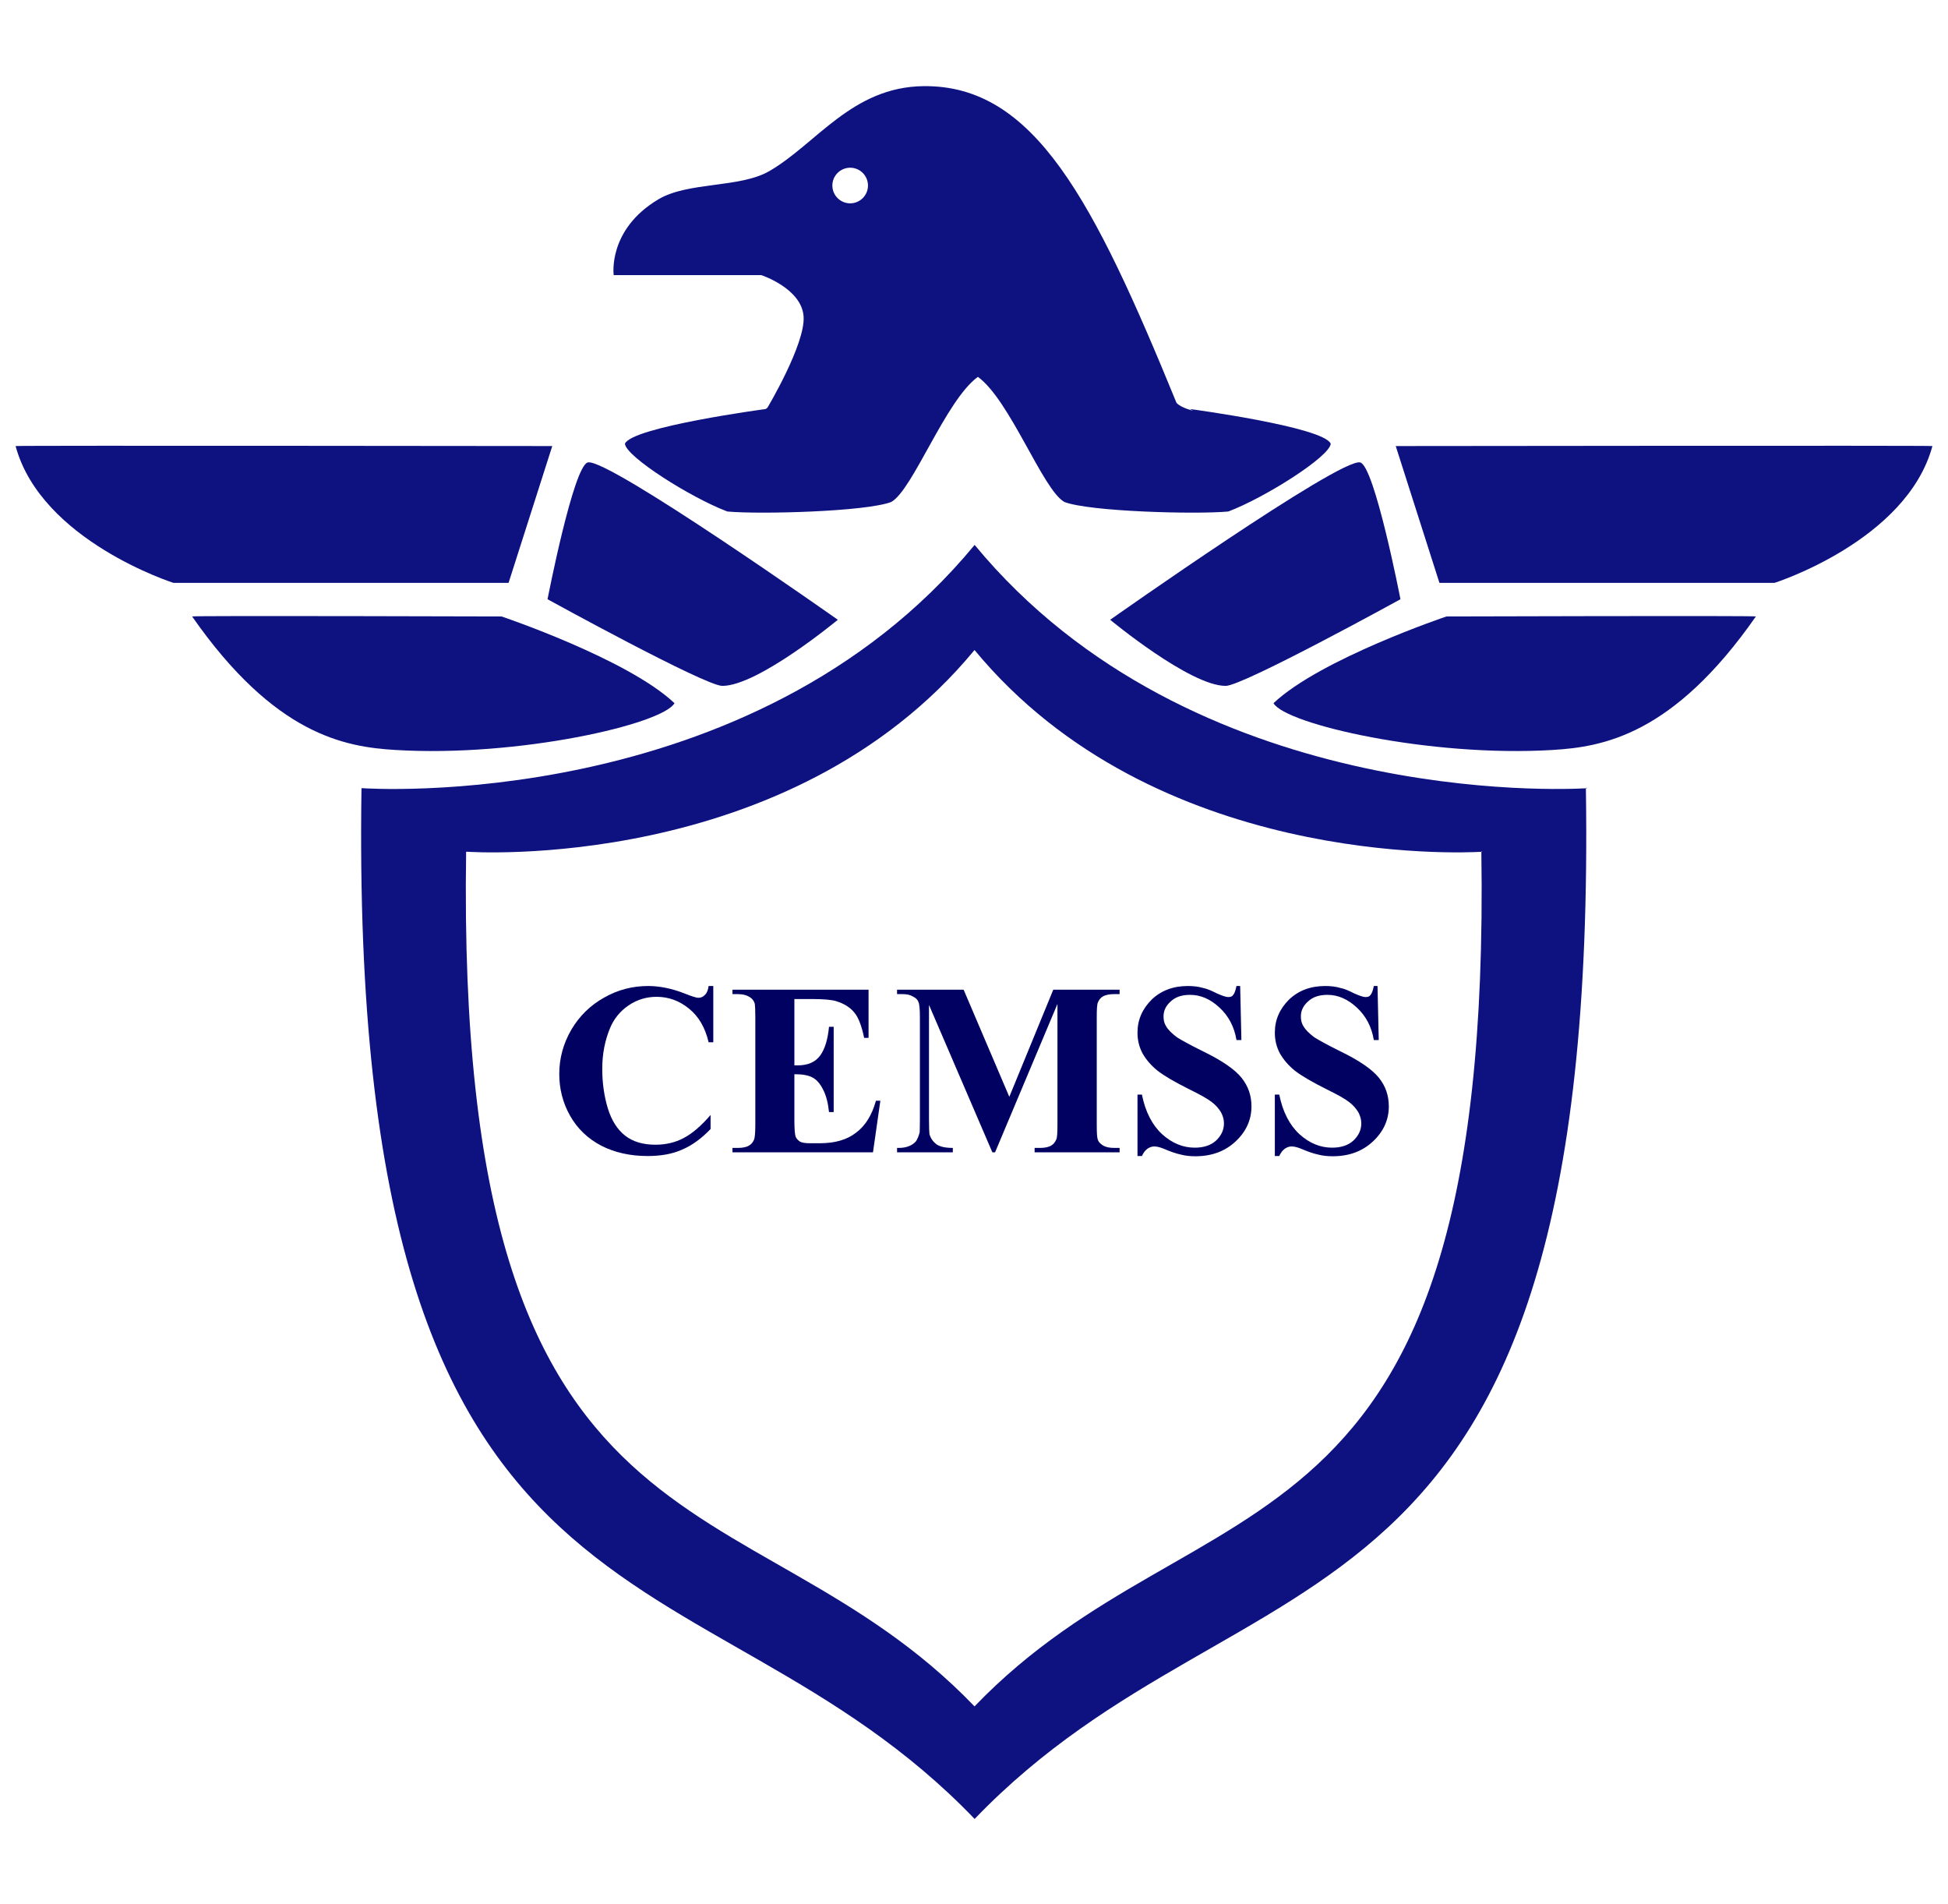
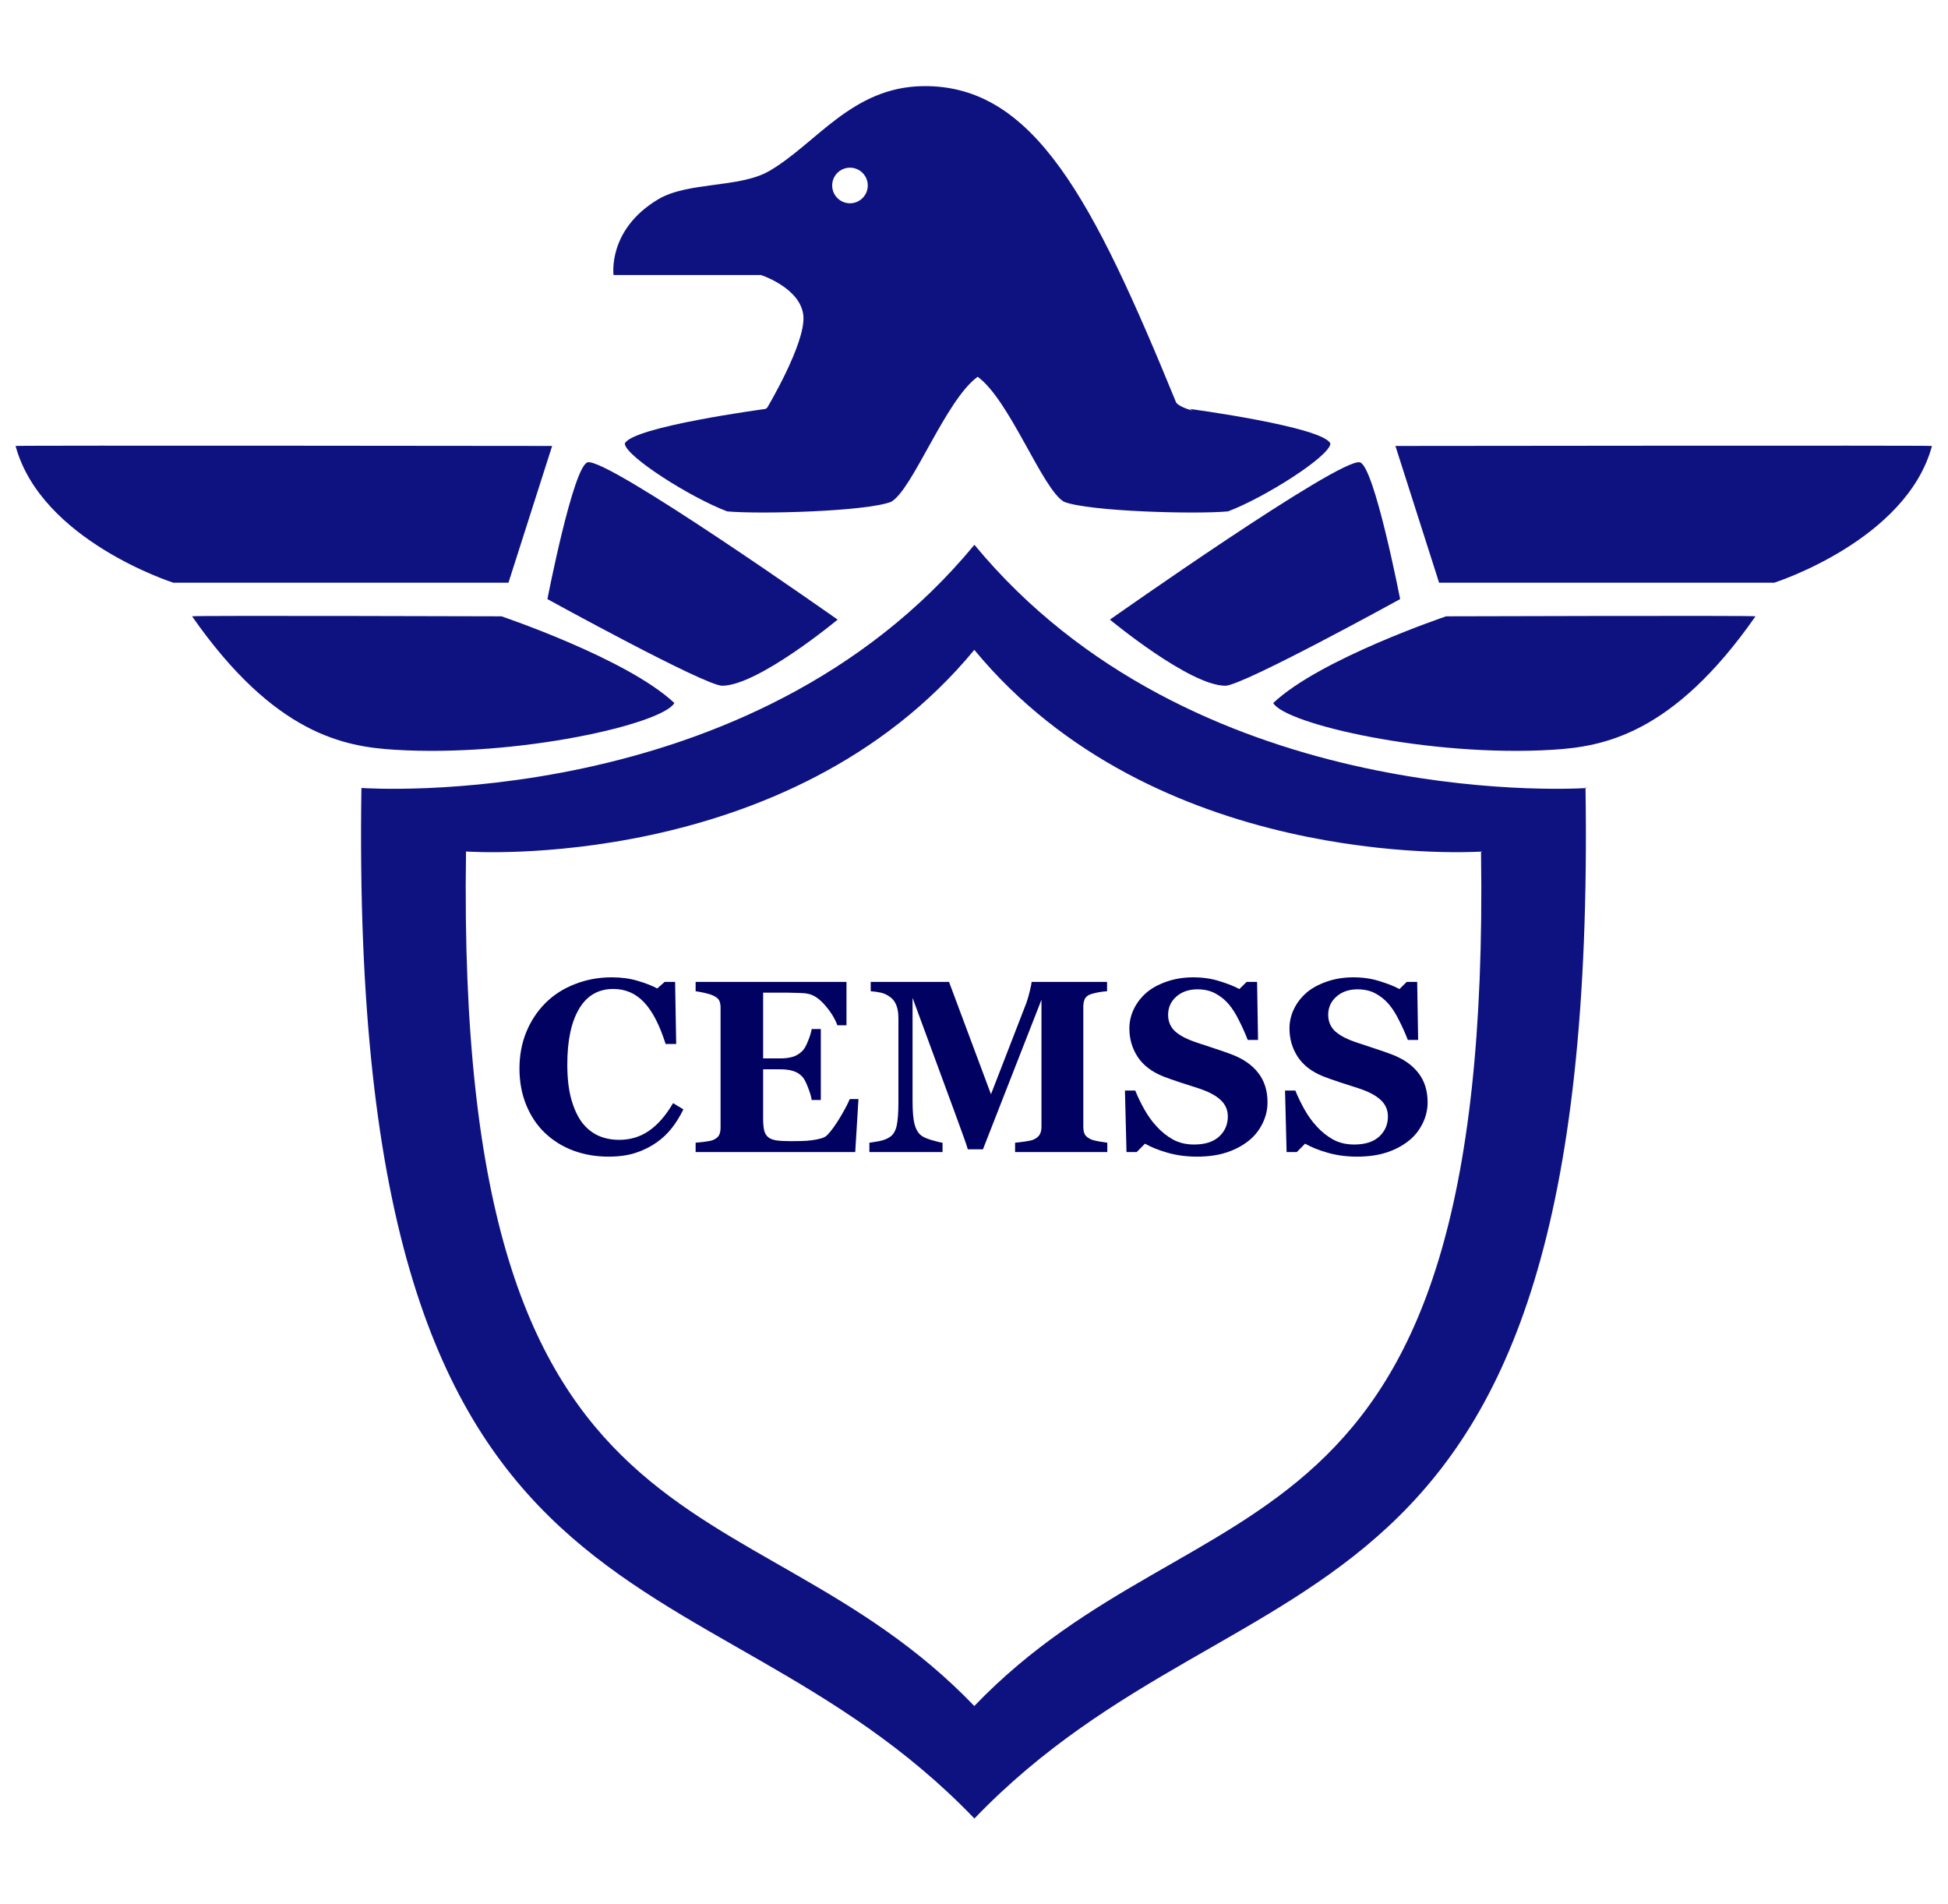
- <svg xmlns="http://www.w3.org/2000/svg" width="100%" height="100%" viewBox="0 0 525 513" version="1.1" xml:space="preserve" style="fill-rule:evenodd;clip-rule:evenodd;stroke-linejoin:round;stroke-miterlimit:2;">
-   <g transform="matrix(1,0,0,1,1.17506,1)">
-     <g id="Layer2">
-       <path d="M426.233,211.401C429.819,449.103 335.415,412.134 261.495,489.112C187.575,412.132 92.658,449.105 96.249,211.384L96.701,211.384C96.701,211.384 201.31,218.753 261.495,145.826C319.919,216.569 420.384,211.745 426.233,211.401ZM426.233,211.401C426.233,211.395 426.233,211.389 426.232,211.384C426.5,211.041 426.5,211.384 426.5,211.384C426.5,211.384 426.41,211.39 426.233,211.401ZM261.495,145.826C261.449,145.769 261.531,145.783 261.495,145.826ZM398.061,228.517C393.211,228.803 309.909,232.803 261.466,174.145C211.562,234.614 124.824,228.503 124.824,228.503L124.449,228.503C121.472,425.614 200.174,394.957 261.466,458.786C322.758,394.959 401.034,425.613 398.061,228.517ZM398.061,228.517C398.208,228.509 398.283,228.503 398.283,228.503C398.283,228.503 398.283,228.22 398.061,228.503C398.061,228.508 398.061,228.513 398.061,228.517ZM261.466,174.145C261.496,174.109 261.428,174.098 261.466,174.145Z" style="fill:#0e1280;" />
-     </g>
+ <svg xmlns="http://www.w3.org/2000/svg" width="100%" height="100%" viewBox="0 0 2188 2138" version="1.1" xml:space="preserve" style="fill-rule:evenodd;clip-rule:evenodd;stroke-linejoin:round;stroke-miterlimit:2;">
+   <g id="Layer2">
+     <path d="M1780.87,885.002c14.942,990.429 -378.409,836.389 -686.405,1157.13c-308.004,-320.748 -703.49,-166.694 -688.528,-1157.2l1.885,0c-0,0 435.869,30.706 686.643,-273.158c243.432,294.763 662.034,274.663 686.405,273.228Zm-0,0c-0.001,-0.023 -0.001,-0.046 -0.001,-0.07c1.114,-1.426 1.114,0 1.114,0c0,0 -0.376,0.027 -1.113,0.07Zm-686.405,-273.228c-0.195,-0.236 0.146,-0.179 -0,-0Zm569.023,344.548c-20.208,1.189 -367.298,17.856 -569.145,-226.552c-207.933,251.954 -569.341,226.494 -569.341,226.494l-1.563,0c-12.406,821.295 315.518,693.558 570.904,959.512c255.38,-265.948 581.534,-138.223 569.145,-959.454Zm-0,-0c0.611,-0.036 0.923,-0.058 0.923,-0.058c0,0 0,-1.182 -0.924,0c0,0.019 0,0.039 0.001,0.058Zm-569.145,-226.552c0.122,-0.148 -0.161,-0.195 0,-0Z" style="fill:#0e1280;" />
  </g>
  <g id="Layer5">
-     <path d="M263.546,101.545C254.861,107.842 246.02,132.032 240.191,135.259C233.381,137.865 204.769,138.632 196.029,137.825C186.188,134.123 168.607,122.991 168.423,119.548C170.387,115.014 206.384,110.206 206.384,110.206L206.841,109.837C206.841,109.837 217.044,92.741 216.577,85.327C216.097,77.693 205.15,74.125 205.15,74.125L165.393,74.125C165.393,74.125 163.695,61.925 177.395,53.734C185.473,48.904 199.356,50.724 207.353,46.093C220.037,38.746 229.613,23.444 248.863,23.212C278.757,22.852 294.709,53.925 317.071,108.532C318.181,109.855 321.528,110.676 321.528,110.676L320.675,110.206C320.675,110.206 356.673,115.014 358.636,119.548C358.452,122.991 340.871,134.123 331.03,137.825C322.29,138.632 293.678,137.865 286.868,135.259C281.039,132.032 272.231,107.842 263.546,101.545C263.55,101.534 263.522,101.55 263.546,101.545ZM229.127,45.191C226.479,45.191 224.328,47.341 224.328,49.99C224.328,52.638 226.479,54.788 229.127,54.788C231.775,54.788 233.925,52.638 233.925,49.99C233.925,47.341 231.775,45.191 229.127,45.191Z" style="fill:#0e1280;" />
+     <path d="M1098.11,423.105c-36.188,26.237 -73.025,127.03 -97.313,140.472c-28.373,10.861 -147.59,14.054 -184.007,10.694c-41.005,-15.426 -114.259,-61.81 -115.025,-76.155c8.181,-18.889 158.171,-38.926 158.171,-38.926l1.902,-1.537c-0,0 42.514,-71.23 40.569,-102.122c-2.003,-31.811 -47.614,-46.677 -47.614,-46.677l-165.654,-0c-0,-0 -7.073,-50.835 50.009,-84.963c33.658,-20.123 91.505,-12.539 124.823,-31.837c52.851,-30.61 92.752,-94.37 172.962,-95.336c124.556,-1.5 191.023,127.968 284.199,355.499c4.625,5.514 18.57,8.931 18.57,8.931l-3.554,-1.958c0,0 149.99,20.037 158.171,38.926c-0.766,14.345 -74.02,60.729 -115.025,76.155c-36.417,3.36 -155.634,0.167 -184.007,-10.694c-24.288,-13.442 -60.989,-114.235 -97.177,-140.472c0.017,-0.048 -0.099,0.022 -0,-0Zm-143.413,-234.808c-11.035,0 -19.993,8.959 -19.993,19.993c0,11.035 8.958,19.993 19.993,19.993c11.034,-0 19.993,-8.958 19.993,-19.993c-0,-11.034 -8.959,-19.993 -19.993,-19.993Z" style="fill:#0e1280;" />
  </g>
-   <g transform="matrix(1,0,0,1,5.80504,-4)">
-     <g id="Layer3">
-       <g transform="matrix(66.2,0,0,66.2,142.274,314.495)">
-         <path d="M0.667,-0.677L0.667,-0.448L0.648,-0.448C0.634,-0.508 0.607,-0.554 0.568,-0.585C0.529,-0.617 0.485,-0.633 0.436,-0.633C0.394,-0.633 0.356,-0.621 0.322,-0.598C0.287,-0.574 0.262,-0.543 0.246,-0.504C0.226,-0.455 0.215,-0.401 0.215,-0.34C0.215,-0.281 0.223,-0.227 0.238,-0.178C0.253,-0.13 0.276,-0.093 0.308,-0.068C0.34,-0.043 0.381,-0.031 0.432,-0.031C0.474,-0.031 0.512,-0.04 0.546,-0.058C0.581,-0.076 0.618,-0.108 0.656,-0.152L0.656,-0.095C0.619,-0.056 0.58,-0.028 0.54,-0.011C0.5,0.007 0.453,0.015 0.399,0.015C0.329,0.015 0.266,0.001 0.211,-0.027C0.156,-0.056 0.114,-0.096 0.084,-0.149C0.054,-0.202 0.04,-0.259 0.04,-0.319C0.04,-0.382 0.056,-0.442 0.089,-0.499C0.122,-0.555 0.167,-0.599 0.223,-0.63C0.279,-0.662 0.339,-0.677 0.402,-0.677C0.448,-0.677 0.498,-0.667 0.549,-0.647C0.579,-0.635 0.598,-0.629 0.606,-0.629C0.617,-0.629 0.626,-0.633 0.633,-0.641C0.641,-0.648 0.646,-0.661 0.648,-0.677L0.667,-0.677Z" style="fill:url(#_Radial1);fill-rule:nonzero;" />
-       </g>
-       <g transform="matrix(66.2,0,0,66.2,190.28,314.495)">
-         <path d="M0.272,-0.624L0.272,-0.354L0.286,-0.354C0.328,-0.354 0.358,-0.368 0.377,-0.394C0.396,-0.42 0.408,-0.459 0.413,-0.511L0.432,-0.511L0.432,-0.164L0.413,-0.164C0.409,-0.202 0.401,-0.233 0.388,-0.257C0.376,-0.281 0.361,-0.297 0.345,-0.305C0.328,-0.314 0.304,-0.318 0.272,-0.318L0.272,-0.131C0.272,-0.095 0.274,-0.073 0.277,-0.064C0.28,-0.056 0.286,-0.05 0.294,-0.044C0.303,-0.039 0.317,-0.037 0.335,-0.037L0.375,-0.037C0.437,-0.037 0.486,-0.051 0.523,-0.08C0.561,-0.108 0.588,-0.152 0.604,-0.21L0.622,-0.21L0.592,-0L0.02,-0L0.02,-0.018L0.042,-0.018C0.061,-0.018 0.077,-0.021 0.088,-0.028C0.097,-0.033 0.103,-0.041 0.108,-0.052C0.111,-0.06 0.113,-0.08 0.113,-0.113L0.113,-0.549C0.113,-0.579 0.112,-0.597 0.111,-0.604C0.108,-0.615 0.102,-0.624 0.093,-0.63C0.08,-0.639 0.063,-0.644 0.042,-0.644L0.02,-0.644L0.02,-0.662L0.574,-0.662L0.574,-0.466L0.556,-0.466C0.546,-0.514 0.533,-0.549 0.516,-0.569C0.499,-0.59 0.475,-0.605 0.443,-0.615C0.425,-0.621 0.391,-0.624 0.341,-0.624L0.272,-0.624Z" style="fill:url(#_Radial2);fill-rule:nonzero;" />
-       </g>
-       <g transform="matrix(66.2,0,0,66.2,234.634,314.495)">
-         <path d="M0.477,-0.226L0.656,-0.662L0.926,-0.662L0.926,-0.644L0.904,-0.644C0.885,-0.644 0.869,-0.641 0.857,-0.634C0.849,-0.629 0.843,-0.622 0.838,-0.611C0.834,-0.603 0.833,-0.583 0.833,-0.55L0.833,-0.113C0.833,-0.079 0.834,-0.058 0.838,-0.05C0.841,-0.041 0.849,-0.034 0.86,-0.027C0.871,-0.021 0.886,-0.018 0.904,-0.018L0.926,-0.018L0.926,-0L0.58,-0L0.58,-0.018L0.602,-0.018C0.621,-0.018 0.637,-0.021 0.648,-0.028C0.657,-0.033 0.663,-0.041 0.668,-0.052C0.672,-0.06 0.673,-0.08 0.673,-0.113L0.673,-0.604L0.419,-0L0.408,-0L0.15,-0.6L0.15,-0.133C0.15,-0.101 0.151,-0.081 0.152,-0.073C0.157,-0.057 0.166,-0.044 0.18,-0.033C0.194,-0.023 0.216,-0.018 0.247,-0.018L0.247,-0L0.02,-0L0.02,-0.018L0.027,-0.018C0.042,-0.018 0.055,-0.02 0.068,-0.025C0.081,-0.03 0.09,-0.037 0.097,-0.045C0.103,-0.054 0.108,-0.066 0.112,-0.081C0.112,-0.085 0.113,-0.101 0.113,-0.131L0.113,-0.55C0.113,-0.583 0.111,-0.604 0.107,-0.612C0.104,-0.621 0.097,-0.628 0.085,-0.634C0.074,-0.641 0.06,-0.644 0.041,-0.644L0.02,-0.644L0.02,-0.662L0.291,-0.662L0.477,-0.226Z" style="fill:url(#_Radial3);fill-rule:nonzero;" />
-       </g>
-       <g transform="matrix(66.2,0,0,66.2,297.315,314.495)">
-         <path d="M0.47,-0.677L0.475,-0.457L0.455,-0.457C0.446,-0.512 0.422,-0.556 0.385,-0.59C0.348,-0.624 0.309,-0.641 0.266,-0.641C0.232,-0.641 0.206,-0.632 0.187,-0.614C0.167,-0.596 0.158,-0.576 0.158,-0.553C0.158,-0.538 0.161,-0.525 0.168,-0.514C0.177,-0.498 0.193,-0.483 0.213,-0.468C0.229,-0.458 0.264,-0.438 0.319,-0.411C0.397,-0.373 0.449,-0.337 0.476,-0.303C0.503,-0.269 0.516,-0.231 0.516,-0.187C0.516,-0.132 0.494,-0.084 0.451,-0.044C0.408,-0.004 0.354,0.016 0.287,0.016C0.266,0.016 0.247,0.014 0.228,0.009C0.209,0.005 0.186,-0.003 0.158,-0.015C0.143,-0.021 0.13,-0.024 0.12,-0.024C0.111,-0.024 0.102,-0.021 0.093,-0.015C0.083,-0.008 0.076,0.002 0.07,0.015L0.052,0.015L0.052,-0.235L0.07,-0.235C0.084,-0.165 0.112,-0.111 0.152,-0.074C0.193,-0.037 0.237,-0.019 0.285,-0.019C0.321,-0.019 0.35,-0.028 0.372,-0.048C0.393,-0.068 0.404,-0.091 0.404,-0.118C0.404,-0.133 0.4,-0.148 0.392,-0.163C0.383,-0.178 0.371,-0.192 0.354,-0.205C0.337,-0.218 0.307,-0.235 0.264,-0.256C0.204,-0.286 0.161,-0.311 0.134,-0.332C0.108,-0.353 0.088,-0.376 0.073,-0.402C0.059,-0.428 0.052,-0.456 0.052,-0.487C0.052,-0.54 0.072,-0.584 0.11,-0.622C0.149,-0.659 0.198,-0.677 0.257,-0.677C0.278,-0.677 0.299,-0.675 0.319,-0.669C0.335,-0.666 0.353,-0.658 0.375,-0.647C0.397,-0.637 0.413,-0.632 0.421,-0.632C0.43,-0.632 0.437,-0.634 0.441,-0.64C0.446,-0.645 0.451,-0.657 0.455,-0.677L0.47,-0.677Z" style="fill:url(#_Radial4);fill-rule:nonzero;" />
-       </g>
-       <g transform="matrix(66.2,0,0,66.2,334.331,314.495)">
-         <path d="M0.47,-0.677L0.475,-0.457L0.455,-0.457C0.446,-0.512 0.422,-0.556 0.385,-0.59C0.348,-0.624 0.309,-0.641 0.266,-0.641C0.232,-0.641 0.206,-0.632 0.187,-0.614C0.167,-0.596 0.158,-0.576 0.158,-0.553C0.158,-0.538 0.161,-0.525 0.168,-0.514C0.177,-0.498 0.193,-0.483 0.213,-0.468C0.229,-0.458 0.264,-0.438 0.319,-0.411C0.397,-0.373 0.449,-0.337 0.476,-0.303C0.503,-0.269 0.516,-0.231 0.516,-0.187C0.516,-0.132 0.494,-0.084 0.451,-0.044C0.408,-0.004 0.354,0.016 0.287,0.016C0.266,0.016 0.247,0.014 0.228,0.009C0.209,0.005 0.186,-0.003 0.158,-0.015C0.143,-0.021 0.13,-0.024 0.12,-0.024C0.111,-0.024 0.102,-0.021 0.093,-0.015C0.083,-0.008 0.076,0.002 0.07,0.015L0.052,0.015L0.052,-0.235L0.07,-0.235C0.084,-0.165 0.112,-0.111 0.152,-0.074C0.193,-0.037 0.237,-0.019 0.285,-0.019C0.321,-0.019 0.35,-0.028 0.372,-0.048C0.393,-0.068 0.404,-0.091 0.404,-0.118C0.404,-0.133 0.4,-0.148 0.392,-0.163C0.383,-0.178 0.371,-0.192 0.354,-0.205C0.337,-0.218 0.307,-0.235 0.264,-0.256C0.204,-0.286 0.161,-0.311 0.134,-0.332C0.108,-0.353 0.088,-0.376 0.073,-0.402C0.059,-0.428 0.052,-0.456 0.052,-0.487C0.052,-0.54 0.072,-0.584 0.11,-0.622C0.149,-0.659 0.198,-0.677 0.257,-0.677C0.278,-0.677 0.299,-0.675 0.319,-0.669C0.335,-0.666 0.353,-0.658 0.375,-0.647C0.397,-0.637 0.413,-0.632 0.421,-0.632C0.43,-0.632 0.437,-0.634 0.441,-0.64C0.446,-0.645 0.451,-0.657 0.455,-0.677L0.47,-0.677Z" style="fill:url(#_Radial5);fill-rule:nonzero;" />
-       </g>
-     </g>
+   <g id="Layer3">
+     <path d="M683.396,1298.85c-14.008,-0 -27.117,-2.245 -39.328,-6.734c-12.212,-4.58 -22.852,-11.179 -31.92,-19.799c-8.889,-8.44 -15.893,-18.856 -21.011,-31.247c-5.118,-12.48 -7.677,-26.173 -7.677,-41.078c-0,-14.816 2.559,-28.508 7.677,-41.079c5.208,-12.66 12.481,-23.615 21.819,-32.863c9.158,-9.069 20.158,-16.072 32.997,-21.011c12.84,-5.028 26.578,-7.542 41.214,-7.542c10.595,0 20.247,1.302 28.957,3.906c8.71,2.514 16.072,5.387 22.088,8.62l8.351,-7.408l11.717,0l1.212,69.766l-11.852,0c-6.734,-21.28 -14.815,-36.903 -24.243,-46.87c-9.428,-9.966 -20.921,-14.95 -34.479,-14.95c-16.881,0 -29.721,7.453 -38.52,22.358c-8.799,14.815 -13.199,35.646 -13.199,62.493c-0,15.175 1.481,28.149 4.445,38.924c3.052,10.685 7.003,19.305 11.852,25.86c5.208,6.824 11.358,11.852 18.451,15.084c7.094,3.143 14.95,4.714 23.57,4.714c12.571,0 23.75,-3.412 33.537,-10.236c9.876,-6.824 18.855,-17.15 26.936,-30.977l11.583,7.003c-3.861,7.902 -8.26,14.995 -13.199,21.28c-4.938,6.196 -10.64,11.538 -17.105,16.028c-7.093,4.938 -14.95,8.799 -23.569,11.583c-8.53,2.783 -18.632,4.175 -30.304,4.175Z" style="fill:url(#_Radial1);fill-rule:nonzero;" />
+     <path d="M950.763,1151.37l-10.236,-0c-2.604,-7.273 -7.093,-14.636 -13.468,-22.089c-6.375,-7.452 -12.705,-11.852 -18.991,-13.199c-2.693,-0.628 -6.464,-0.987 -11.313,-1.077c-4.759,-0.18 -8.71,-0.269 -11.852,-0.269l-27.745,-0l-0,73.807l19.664,-0c4.938,-0 9.428,-0.584 13.468,-1.751c4.041,-1.168 7.722,-3.412 11.044,-6.735c2.065,-2.065 4.13,-5.701 6.196,-10.909c2.155,-5.208 3.546,-9.742 4.175,-13.603l10.236,-0l-0,79.733l-10.236,-0c-0.539,-3.771 -1.931,-8.485 -4.175,-14.142c-2.155,-5.746 -4.22,-9.697 -6.196,-11.852c-2.963,-3.232 -6.465,-5.432 -10.505,-6.6c-4.041,-1.257 -8.71,-1.885 -14.007,-1.885l-19.664,-0l-0,55.086c-0,5.746 0.404,10.325 1.212,13.737c0.898,3.323 2.514,5.882 4.849,7.677c2.244,1.706 5.297,2.829 9.158,3.368c3.951,0.538 9.293,0.808 16.027,0.808c3.143,-0 6.914,-0.045 11.314,-0.135c4.4,-0.09 8.261,-0.359 11.583,-0.808c3.771,-0.449 7.273,-1.122 10.505,-2.02c3.322,-0.898 5.792,-2.2 7.408,-3.906c4.31,-4.4 9.158,-11.089 14.546,-20.068c5.387,-9.069 8.934,-15.848 10.64,-20.337l9.832,-0l-3.637,59.53l-179.265,-0l0,-10.505c2.515,-0.18 5.927,-0.539 10.237,-1.078c4.309,-0.539 7.362,-1.167 9.158,-1.885c3.412,-1.437 5.702,-3.233 6.869,-5.388c1.167,-2.245 1.751,-5.073 1.751,-8.485l-0,-134.819c-0,-3.232 -0.494,-5.881 -1.482,-7.946c-0.987,-2.155 -3.367,-4.086 -7.138,-5.792c-2.334,-1.077 -5.612,-2.065 -9.832,-2.963c-4.22,-0.898 -7.408,-1.481 -9.563,-1.751l0,-10.505l169.433,0l0,48.756Z" style="fill:url(#_Radial2);fill-rule:nonzero;" />
+     <path d="M1243.72,1293.73l-103.572,-0l-0,-10.505c3.053,-0.27 6.779,-0.719 11.179,-1.347c4.489,-0.629 7.542,-1.302 9.158,-2.021c3.322,-1.346 5.702,-3.187 7.138,-5.522c1.437,-2.334 2.155,-5.297 2.155,-8.889l0,-142.765l-65.726,167.951l-16.97,0c-0.808,-2.963 -2.828,-8.844 -6.061,-17.643c-3.142,-8.8 -5.701,-15.848 -7.677,-21.146l-48.351,-131.317l-0,116.233c-0,11.133 0.718,19.619 2.155,25.455c1.526,5.746 3.95,9.966 7.273,12.66c2.244,1.886 6.24,3.682 11.986,5.388c5.837,1.706 9.922,2.693 12.257,2.963l-0,10.505l-82.158,-0l0,-10.505c2.245,-0.27 5.882,-0.853 10.91,-1.751c5.118,-0.988 9.293,-2.649 12.525,-4.984c3.592,-2.514 6.016,-6.734 7.273,-12.66c1.257,-6.016 1.886,-14.546 1.886,-25.59l-0,-94.683c-0,-5.747 -0.718,-10.505 -2.155,-14.277c-1.437,-3.86 -3.592,-6.913 -6.465,-9.158c-3.591,-2.784 -7.273,-4.579 -11.044,-5.387c-3.771,-0.809 -7.587,-1.347 -11.448,-1.617l-0,-10.505l87.949,0l47.139,126.199l39.732,-102.495c1.347,-3.771 2.649,-8.26 3.906,-13.468c1.257,-5.208 1.93,-8.62 2.02,-10.236l84.717,0l-0,10.505c-2.874,0.18 -5.882,0.539 -9.024,1.078c-3.143,0.539 -6.151,1.257 -9.024,2.155c-3.502,1.167 -5.836,3.008 -7.004,5.522c-1.077,2.514 -1.616,5.297 -1.616,8.35l0,135.358c0,3.232 0.539,5.971 1.616,8.216c1.168,2.155 3.502,4.04 7.004,5.656c1.796,0.809 4.714,1.572 8.754,2.29c4.131,0.718 7.318,1.212 9.563,1.482l-0,10.505Z" style="fill:url(#_Radial3);fill-rule:nonzero;" />
+     <path d="M1344.35,1298.85c-11.672,-0 -22.582,-1.437 -32.728,-4.31c-10.056,-2.873 -18.586,-6.285 -25.59,-10.236l-9.293,9.428l-11.448,-0l-1.751,-69.093l11.583,-0c2.604,6.555 5.926,13.468 9.966,20.741c4.041,7.273 8.71,13.783 14.008,19.53c5.477,6.015 11.582,10.909 18.317,14.68c6.824,3.771 14.77,5.657 23.839,5.657c12.211,-0 21.549,-2.963 28.014,-8.889c6.555,-6.016 9.832,-13.559 9.832,-22.627c-0,-7.453 -2.784,-13.693 -8.35,-18.721c-5.478,-5.118 -14.008,-9.518 -25.59,-13.199c-7.543,-2.425 -14.501,-4.669 -20.877,-6.735c-6.285,-2.065 -12.211,-4.175 -17.778,-6.33c-12.84,-5.118 -22.402,-12.436 -28.688,-21.953c-6.195,-9.518 -9.293,-20.158 -9.293,-31.921c0,-7.452 1.616,-14.59 4.849,-21.414c3.232,-6.914 7.946,-13.11 14.142,-18.587c5.926,-5.118 13.513,-9.293 22.761,-12.525c9.249,-3.233 19.305,-4.849 30.17,-4.849c10.595,0 20.516,1.482 29.765,4.445c9.248,2.873 16.521,5.791 21.819,8.754l8.215,-8.081l11.718,0l1.077,65.187l-11.582,0c-2.694,-7.003 -5.882,-14.142 -9.563,-21.415c-3.592,-7.362 -7.408,-13.468 -11.448,-18.317c-4.4,-5.207 -9.473,-9.338 -15.22,-12.391c-5.746,-3.142 -12.48,-4.714 -20.202,-4.714c-9.697,0 -17.644,2.739 -23.839,8.216c-6.106,5.477 -9.159,12.256 -9.159,20.337c0,7.633 2.649,13.873 7.947,18.722c5.387,4.848 13.737,9.113 25.051,12.795c6.644,2.244 13.423,4.489 20.337,6.734c6.914,2.245 13.065,4.4 18.452,6.465c13.019,5.028 22.896,11.987 29.63,20.876c6.824,8.799 10.236,19.753 10.236,32.863c0,8.26 -1.93,16.252 -5.791,23.973c-3.861,7.722 -9.069,14.142 -15.623,19.26c-7.184,5.657 -15.489,10.012 -24.917,13.065c-9.428,3.053 -20.427,4.579 -32.998,4.579Z" style="fill:url(#_Radial4);fill-rule:nonzero;" />
+     <path d="M1524.17,1298.85c-11.672,-0 -22.582,-1.437 -32.728,-4.31c-10.056,-2.873 -18.586,-6.285 -25.59,-10.236l-9.293,9.428l-11.448,-0l-1.751,-69.093l11.583,-0c2.603,6.555 5.926,13.468 9.966,20.741c4.041,7.273 8.71,13.783 14.007,19.53c5.478,6.015 11.583,10.909 18.317,14.68c6.824,3.771 14.771,5.657 23.84,5.657c12.211,-0 21.549,-2.963 28.014,-8.889c6.555,-6.016 9.832,-13.559 9.832,-22.627c-0,-7.453 -2.784,-13.693 -8.351,-18.721c-5.477,-5.118 -14.007,-9.518 -25.59,-13.199c-7.542,-2.425 -14.501,-4.669 -20.876,-6.735c-6.285,-2.065 -12.211,-4.175 -17.778,-6.33c-12.84,-5.118 -22.402,-12.436 -28.688,-21.953c-6.195,-9.518 -9.293,-20.158 -9.293,-31.921c0,-7.452 1.616,-14.59 4.849,-21.414c3.232,-6.914 7.946,-13.11 14.142,-18.587c5.926,-5.118 13.513,-9.293 22.761,-12.525c9.248,-3.233 19.305,-4.849 30.169,-4.849c10.596,0 20.517,1.482 29.766,4.445c9.248,2.873 16.521,5.791 21.819,8.754l8.215,-8.081l11.718,0l1.077,65.187l-11.583,0c-2.693,-7.003 -5.881,-14.142 -9.562,-21.415c-3.592,-7.362 -7.408,-13.468 -11.448,-18.317c-4.4,-5.207 -9.473,-9.338 -15.22,-12.391c-5.746,-3.142 -12.48,-4.714 -20.202,-4.714c-9.698,0 -17.644,2.739 -23.839,8.216c-6.106,5.477 -9.159,12.256 -9.159,20.337c0,7.633 2.649,13.873 7.946,18.722c5.388,4.848 13.738,9.113 25.052,12.795c6.644,2.244 13.423,4.489 20.337,6.734c6.914,2.245 13.064,4.4 18.452,6.465c13.019,5.028 22.896,11.987 29.63,20.876c6.824,8.799 10.236,19.753 10.236,32.863c0,8.26 -1.93,16.252 -5.791,23.973c-3.861,7.722 -9.069,14.142 -15.623,19.26c-7.184,5.657 -15.489,10.012 -24.917,13.065c-9.428,3.053 -20.427,4.579 -32.998,4.579Z" style="fill:url(#_Radial5);fill-rule:nonzero;" />
  </g>
-   <g id="Layer4" transform="matrix(1,0,0,1,-0.425952,0)">
-     <g transform="matrix(-1,0,0,1,525.852,0)">
-       <path d="M158.847,124.601C164.26,123.301 226.226,166.995 226.226,166.995C226.226,166.995 204.741,184.82 195.096,184.812C190.415,184.809 147.992,161.465 147.992,161.465C147.992,161.465 154.961,125.535 158.847,124.601Z" style="fill:#0e1280;" />
-     </g>
-     <g transform="matrix(-1,0,0,1,525.852,0)">
-       <path d="M149.266,120.188L137.49,157.052L47.17,157.052C47.17,157.052 11.538,145.718 4.626,120.188C4.578,120.01 149.266,120.188 149.266,120.188Z" style="fill:#0e1280;" />
-     </g>
-     <g transform="matrix(-1,0,0,1,525.852,0)">
-       <path d="M52.202,166.104C52.026,165.85 135.597,166.104 135.597,166.104C135.597,166.104 169.565,177.533 182.21,189.471C178.986,195.15 140.03,204.101 106.922,202.073C93.429,201.247 74.517,198.093 52.202,166.104Z" style="fill:#0e1280;" />
-     </g>
-     <path d="M158.847,124.601C164.26,123.301 226.226,166.995 226.226,166.995C226.226,166.995 204.741,184.82 195.096,184.812C190.415,184.809 147.992,161.465 147.992,161.465C147.992,161.465 154.961,125.535 158.847,124.601Z" style="fill:#0e1280;" />
-     <path d="M149.266,120.188L137.49,157.052L47.17,157.052C47.17,157.052 11.538,145.718 4.626,120.188C4.578,120.01 149.266,120.188 149.266,120.188Z" style="fill:#0e1280;" />
-     <path d="M52.202,166.104C52.026,165.85 135.597,166.104 135.597,166.104C135.597,166.104 169.565,177.533 182.21,189.471C178.986,195.15 140.03,204.101 106.922,202.073C93.429,201.247 74.517,198.093 52.202,166.104Z" style="fill:#0e1280;" />
+   <g id="Layer4">
+     <path d="M1527.41,519.172c-22.554,-5.419 -280.746,176.64 -280.746,176.64c-0,-0 89.521,74.271 129.706,74.24c19.507,-0.016 196.267,-97.28 196.267,-97.28c-0,-0 -29.036,-149.71 -45.227,-153.6Z" style="fill:#0e1280;" />
+     <path d="M1567.34,500.784l49.066,153.6l376.332,-0c0,-0 148.467,-47.228 177.267,-153.6c0.2,-0.741 -602.665,0 -602.665,0Z" style="fill:#0e1280;" />
+     <path d="M1971.77,692.098c0.736,-1.056 -347.477,0 -347.477,0c0,0 -141.534,47.622 -194.22,97.363c13.434,23.664 175.75,60.959 313.699,52.51c56.22,-3.443 135.02,-16.585 227.998,-149.873Z" style="fill:#0e1280;" />
+     <path d="M660.087,519.172c22.554,-5.419 280.746,176.64 280.746,176.64c0,-0 -89.521,74.271 -129.706,74.24c-19.507,-0.016 -196.267,-97.28 -196.267,-97.28c0,-0 29.036,-149.71 45.227,-153.6Z" style="fill:#0e1280;" />
+     <path d="M620.165,500.784l-49.066,153.6l-376.332,-0c-0,-0 -148.467,-47.228 -177.267,-153.6c-0.2,-0.741 602.665,0 602.665,0Z" style="fill:#0e1280;" />
+     <path d="M215.735,692.098c-0.736,-1.056 347.477,0 347.477,0c-0,0 141.534,47.622 194.22,97.363c-13.434,23.664 -175.75,60.959 -313.699,52.51c-56.22,-3.443 -135.02,-16.585 -227.998,-149.873Z" style="fill:#0e1280;" />
  </g>
  <defs>
-     <radialGradient id="_Radial1" cx="0" cy="0" r="1" gradientUnits="userSpaceOnUse" gradientTransform="matrix(0.0151057,0,0,0.0151057,-2.14916,-4.75068)">
+     <radialGradient id="_Radial1" cx="0" cy="0" r="1" gradientUnits="userSpaceOnUse" gradientTransform="matrix(4.16667,0,0,4.16667,24.1877,-16.6667)">
      <stop offset="0" style="stop-color:#0a0e6f;stop-opacity:1" />
      <stop offset="0.22" style="stop-color:#17178e;stop-opacity:1" />
      <stop offset="0.5" style="stop-color:#1b1996;stop-opacity:1" />
      <stop offset="0.5" style="stop-color:#1b1996;stop-opacity:1" />
      <stop offset="1" style="stop-color:#010161;stop-opacity:1" />
    </radialGradient>
-     <radialGradient id="_Radial2" cx="0" cy="0" r="1" gradientUnits="userSpaceOnUse" gradientTransform="matrix(0.0151057,0,0,0.0151057,-2.87432,-4.75068)">
+     <radialGradient id="_Radial2" cx="0" cy="0" r="1" gradientUnits="userSpaceOnUse" gradientTransform="matrix(4.16667,0,0,4.16667,24.1877,-16.6667)">
      <stop offset="0" style="stop-color:#0a0e6f;stop-opacity:1" />
      <stop offset="0.22" style="stop-color:#17178e;stop-opacity:1" />
      <stop offset="0.5" style="stop-color:#1b1996;stop-opacity:1" />
      <stop offset="0.5" style="stop-color:#1b1996;stop-opacity:1" />
      <stop offset="1" style="stop-color:#010161;stop-opacity:1" />
    </radialGradient>
-     <radialGradient id="_Radial3" cx="0" cy="0" r="1" gradientUnits="userSpaceOnUse" gradientTransform="matrix(0.0151057,0,0,0.0151057,-3.54432,-4.75068)">
+     <radialGradient id="_Radial3" cx="0" cy="0" r="1" gradientUnits="userSpaceOnUse" gradientTransform="matrix(4.16667,0,0,4.16667,24.1877,-16.6667)">
      <stop offset="0" style="stop-color:#0a0e6f;stop-opacity:1" />
      <stop offset="0.22" style="stop-color:#17178e;stop-opacity:1" />
      <stop offset="0.5" style="stop-color:#1b1996;stop-opacity:1" />
      <stop offset="0.5" style="stop-color:#1b1996;stop-opacity:1" />
      <stop offset="1" style="stop-color:#010161;stop-opacity:1" />
    </radialGradient>
-     <radialGradient id="_Radial4" cx="0" cy="0" r="1" gradientUnits="userSpaceOnUse" gradientTransform="matrix(0.0151057,0,0,0.0151057,-4.49116,-4.75068)">
+     <radialGradient id="_Radial4" cx="0" cy="0" r="1" gradientUnits="userSpaceOnUse" gradientTransform="matrix(4.16667,0,0,4.16667,24.1877,-16.6667)">
      <stop offset="0" style="stop-color:#0a0e6f;stop-opacity:1" />
      <stop offset="0.22" style="stop-color:#17178e;stop-opacity:1" />
      <stop offset="0.5" style="stop-color:#1b1996;stop-opacity:1" />
      <stop offset="0.5" style="stop-color:#1b1996;stop-opacity:1" />
      <stop offset="1" style="stop-color:#010161;stop-opacity:1" />
    </radialGradient>
-     <radialGradient id="_Radial5" cx="0" cy="0" r="1" gradientUnits="userSpaceOnUse" gradientTransform="matrix(0.0151057,0,0,0.0151057,-5.05032,-4.75068)">
+     <radialGradient id="_Radial5" cx="0" cy="0" r="1" gradientUnits="userSpaceOnUse" gradientTransform="matrix(4.16667,0,0,4.16667,24.1877,-16.6667)">
      <stop offset="0" style="stop-color:#0a0e6f;stop-opacity:1" />
      <stop offset="0.22" style="stop-color:#17178e;stop-opacity:1" />
      <stop offset="0.5" style="stop-color:#1b1996;stop-opacity:1" />
      <stop offset="0.5" style="stop-color:#1b1996;stop-opacity:1" />
      <stop offset="1" style="stop-color:#010161;stop-opacity:1" />
    </radialGradient>
  </defs>
</svg>
